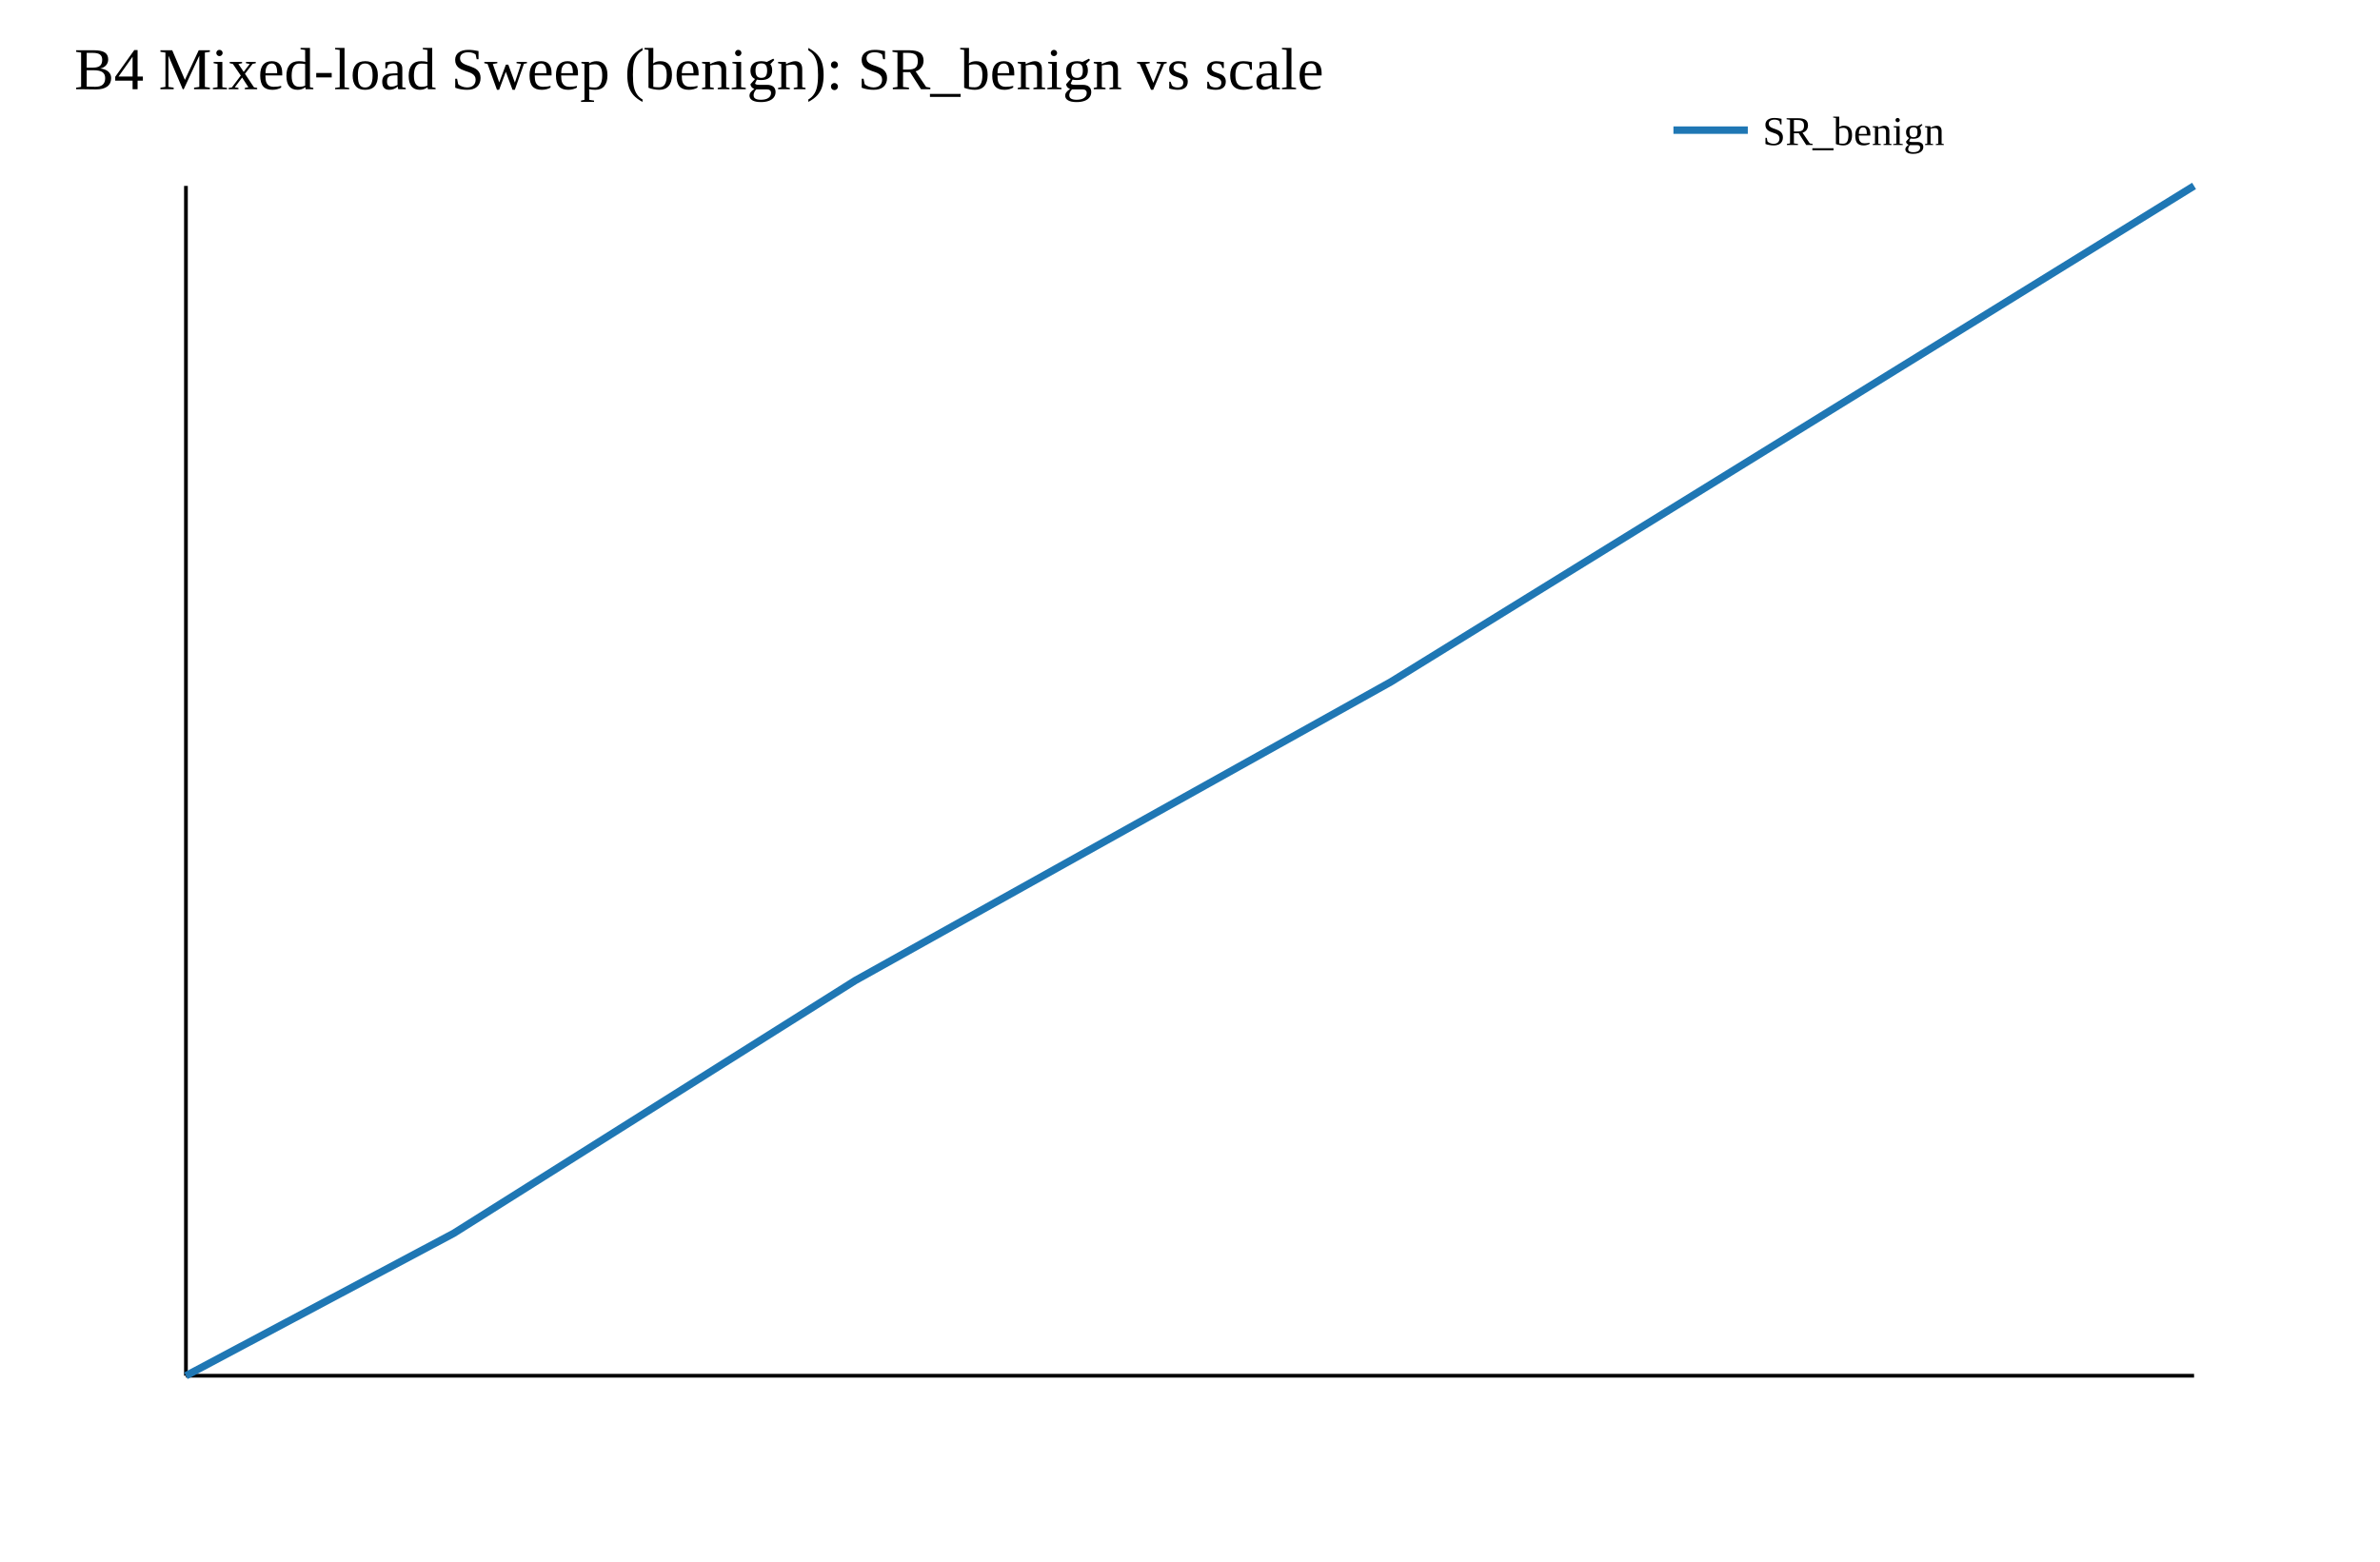
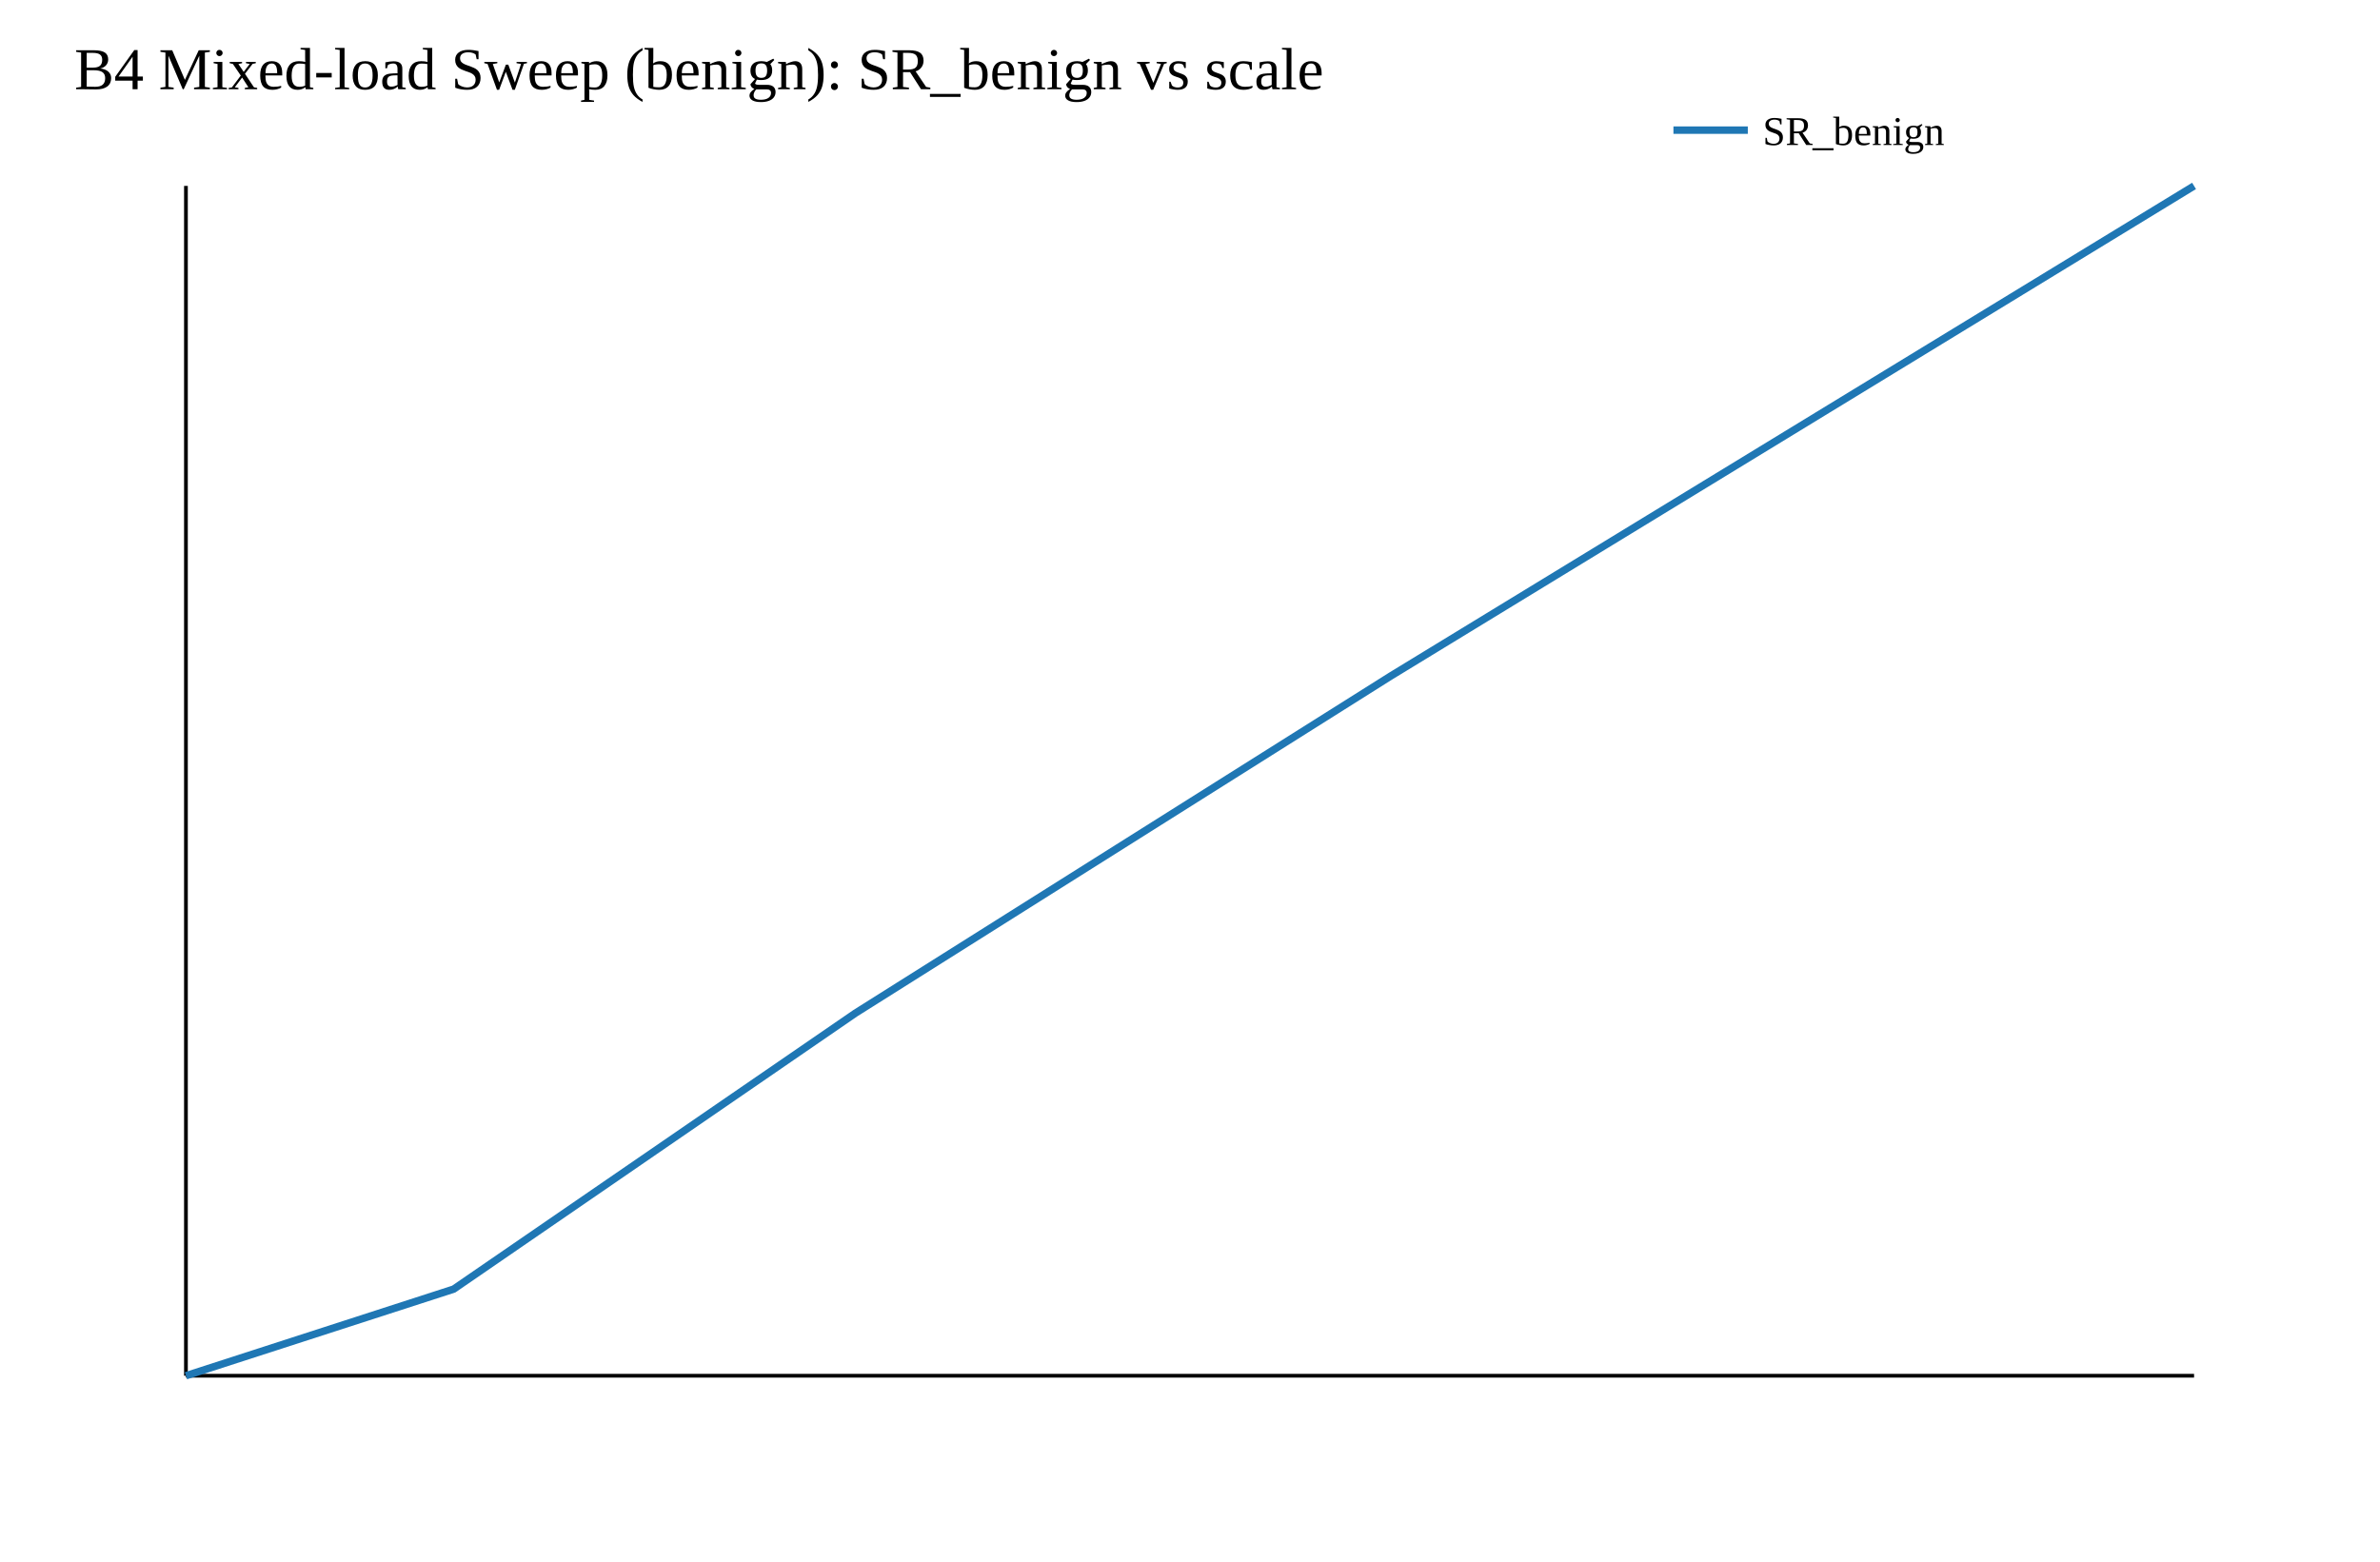
<svg xmlns="http://www.w3.org/2000/svg" width="640" height="420">
  <text x="20" y="24" font-size="16">B4 Mixed-load Sweep (benign): SR_benign vs scale</text>
  <line x1="50" y1="370" x2="590" y2="370" stroke="black" />
  <line x1="50" y1="370" x2="50" y2="50" stroke="black" />
-   <polyline fill="none" stroke="#1f77b4" stroke-width="2" points="590.0,50.0 374.0,183.4 230.0,263.7 122.0,331.7 50.0,370.0" />
+   <polyline fill="none" stroke="#1f77b4" stroke-width="2" points="590.0,50.0 374.0,181.8 230.0,272.5 122.0,346.7 50.0,370.0" />
  <line x1="450" y1="35" x2="470" y2="35" stroke="#1f77b4" stroke-width="2" />
  <text x="474" y="39" font-size="11">SR_benign</text>
</svg>
